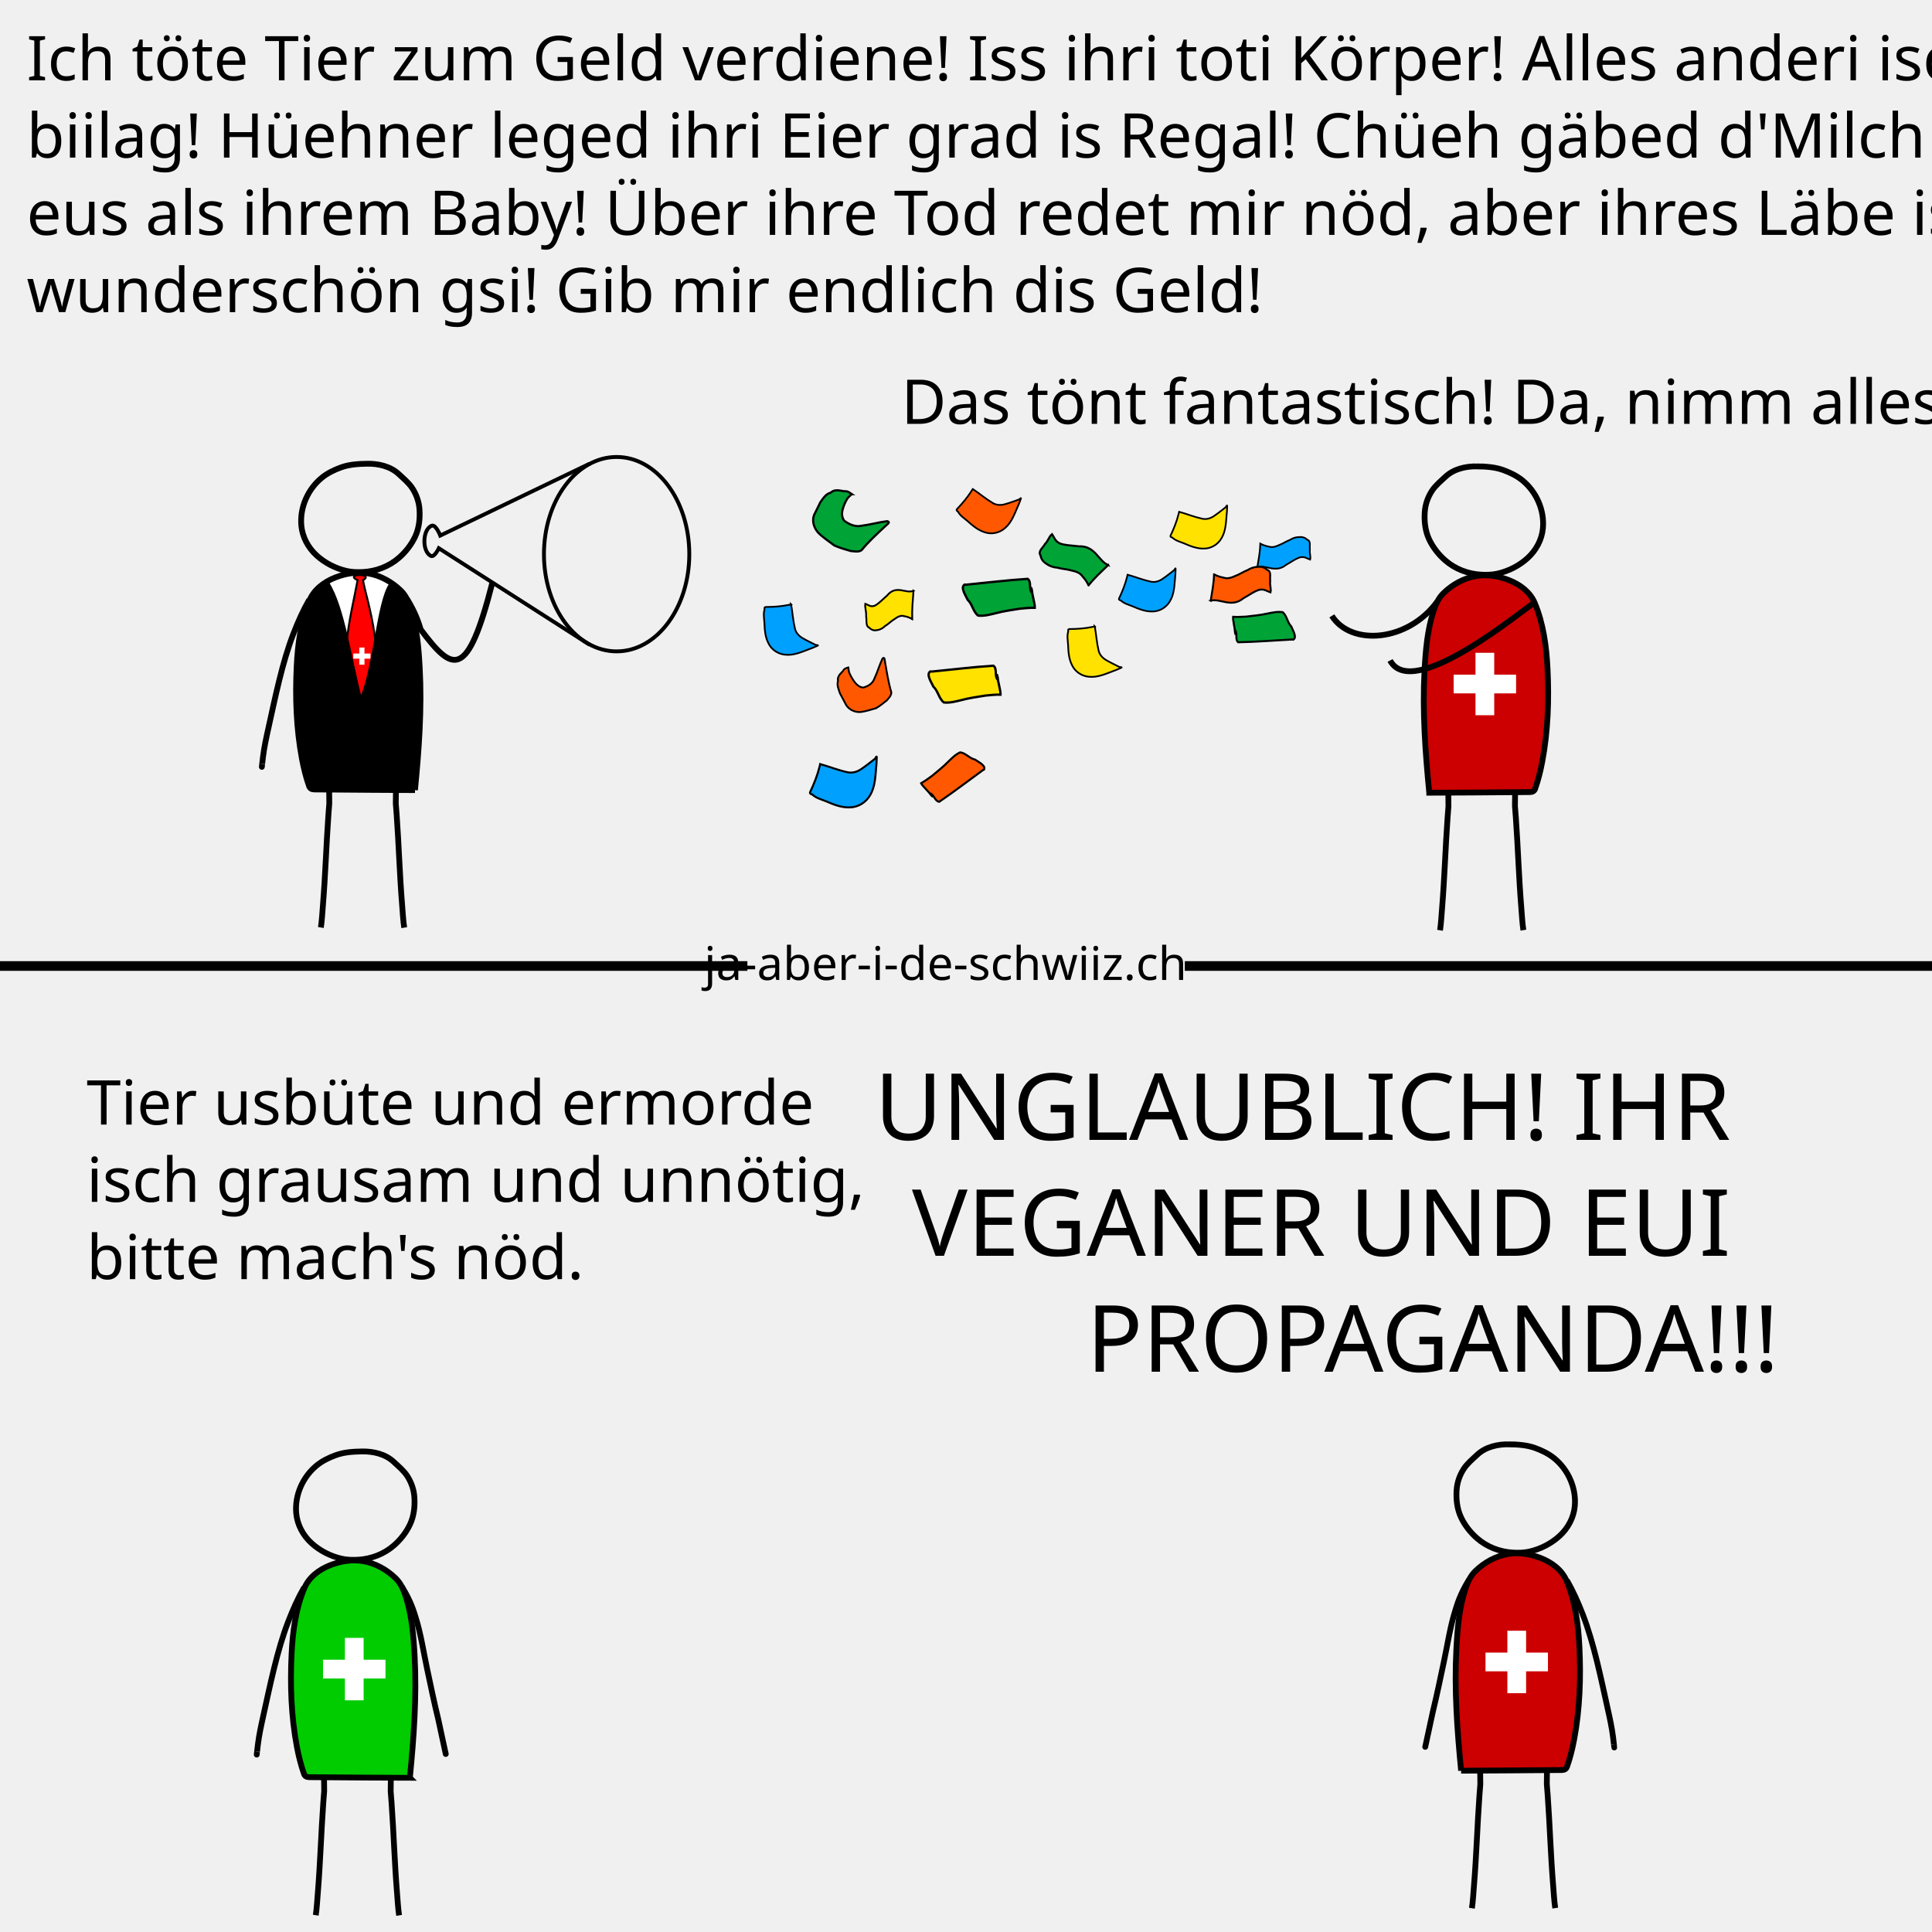
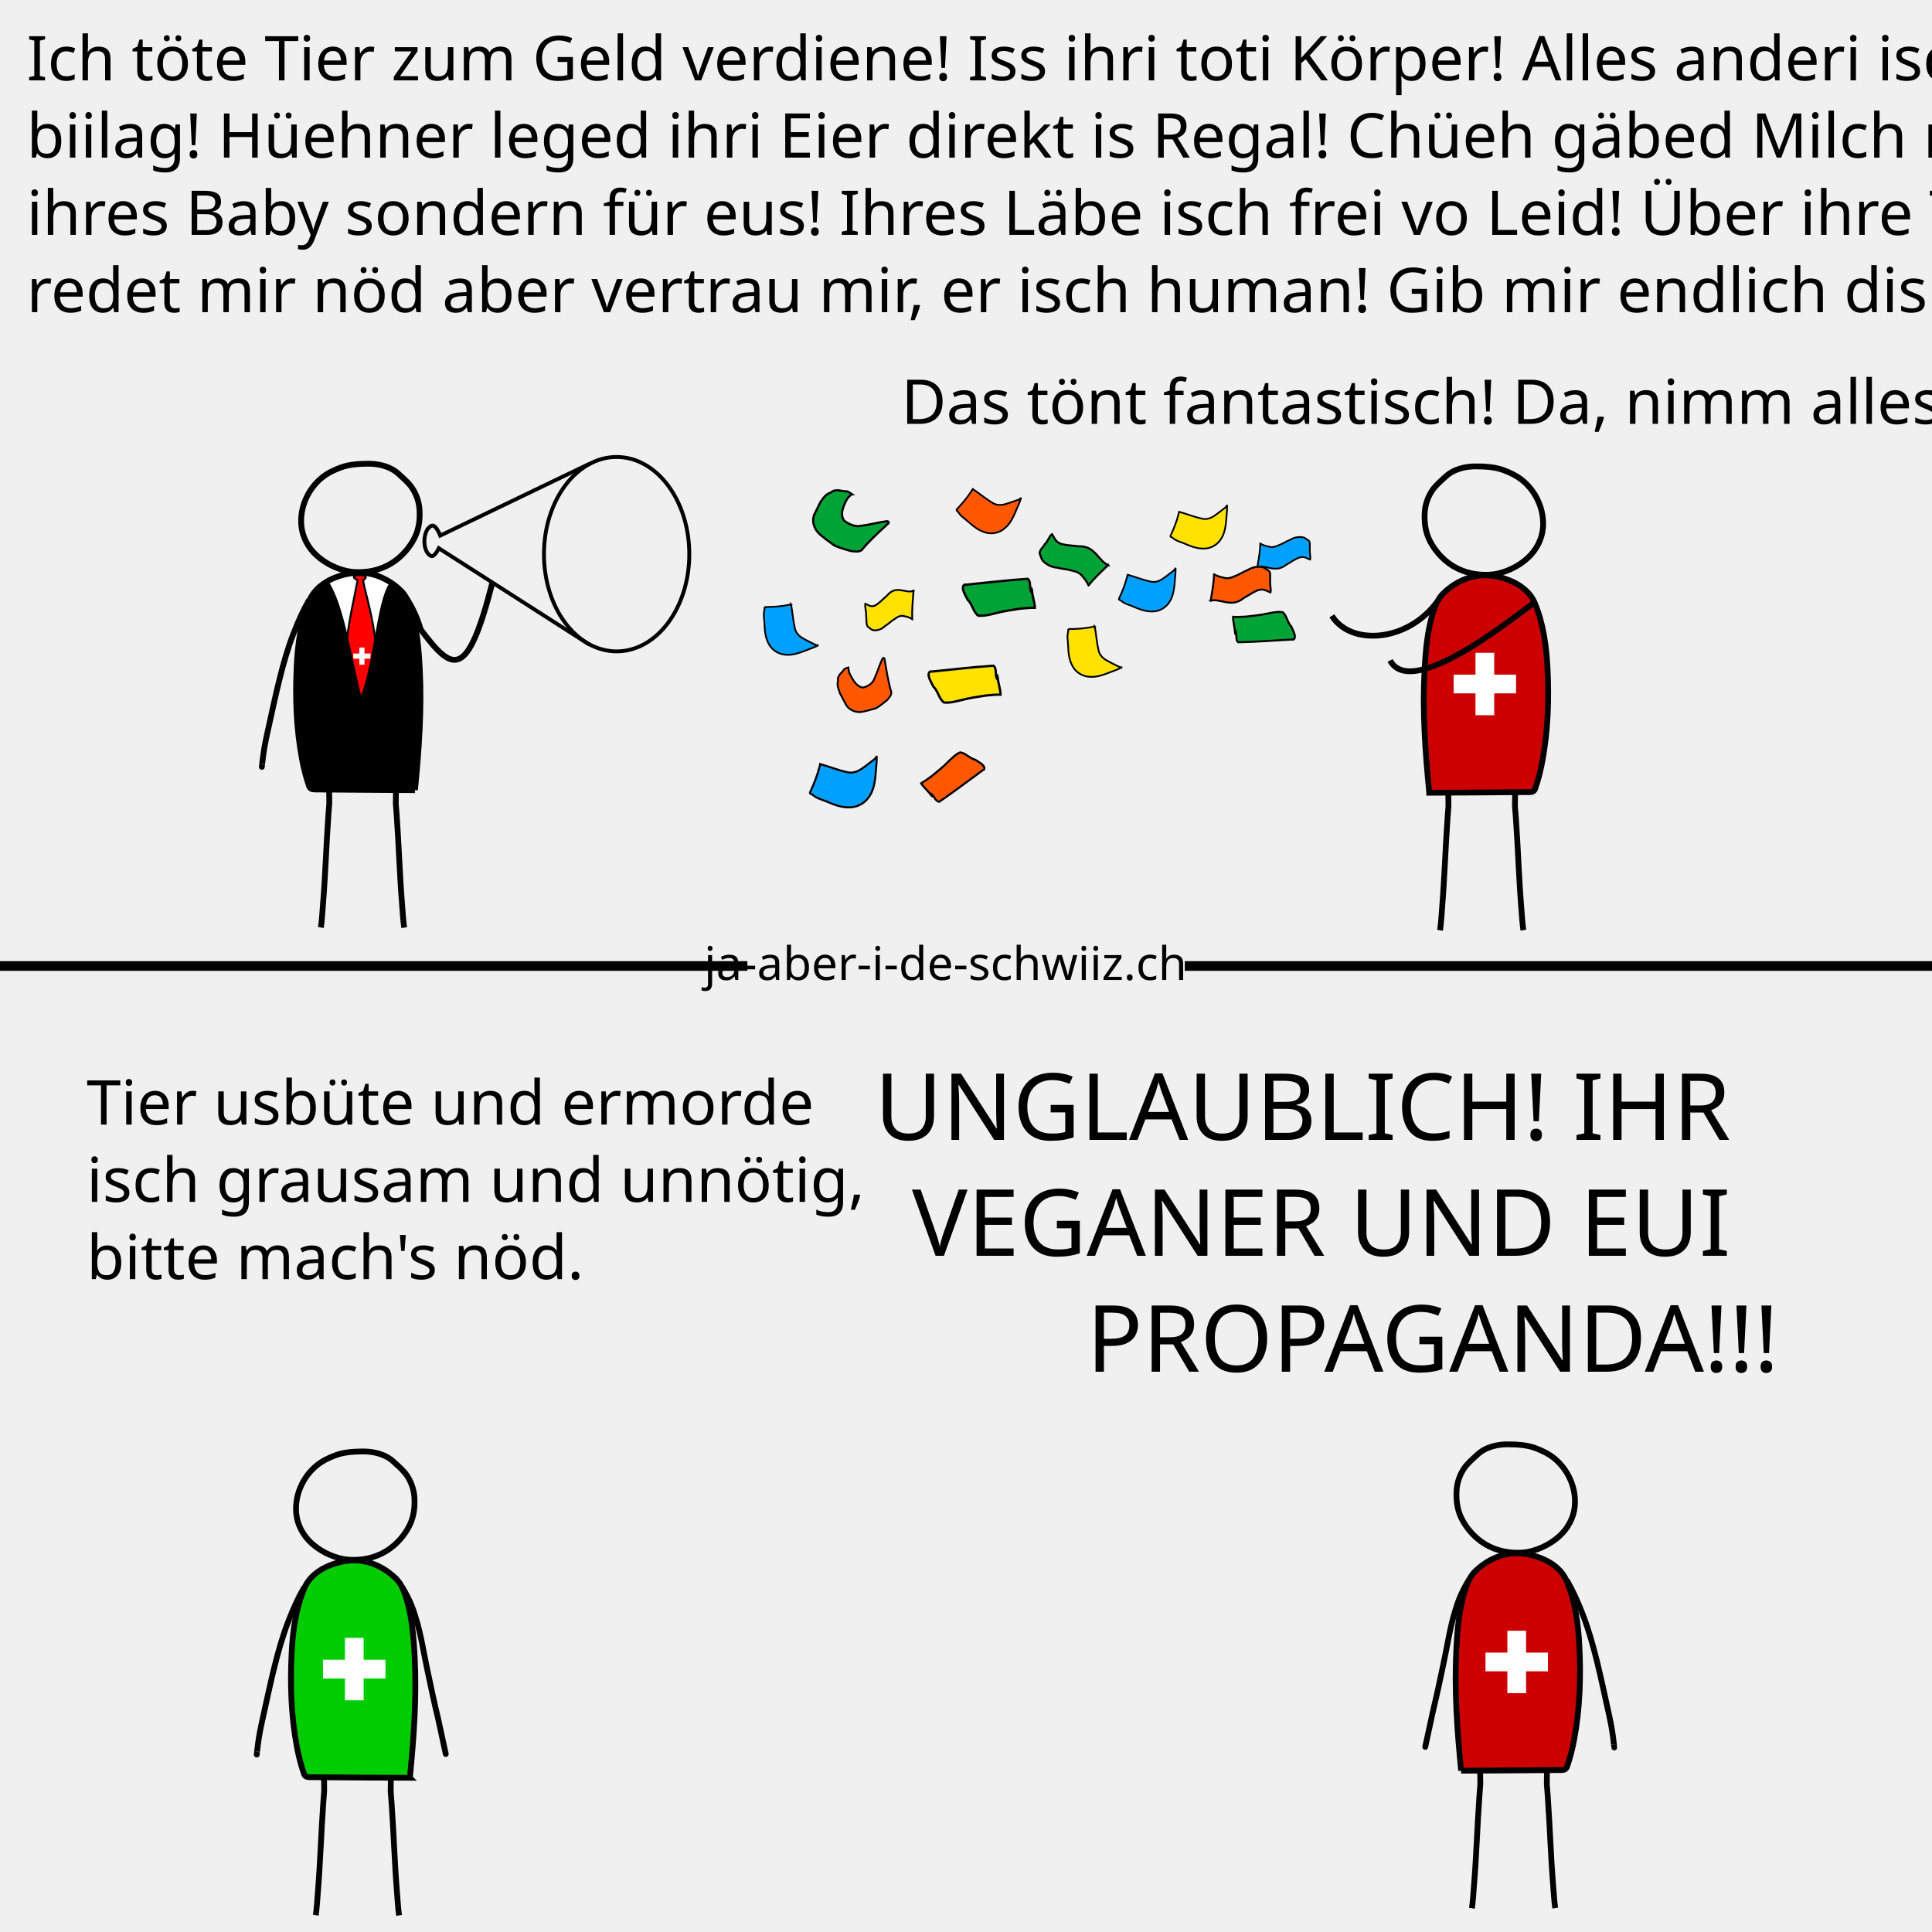
<svg xmlns="http://www.w3.org/2000/svg" width="1e3" height="1e3" version="1.1" viewBox="0 0 1e3 1e3" id="svg90">
  <defs id="defs94">
  </defs>
  <style id="style2">text { 
    font-family:'MJ Handwriting';
}</style>
  <g transform="translate(-79.16845,515.7002)" id="g24">
    <g stroke="#000000" stroke-width="3" id="g20">
      <path d="m 266.56,235.57 c -4.601,0.072 -9.322,0.347 -13.651,1.946 -3.473,1.283 -6.865,2.905 -9.761,5.258 -7.249,5.891 -11.497,15.402 -10.66,24.778 0.532,5.956 3.554,11.535 7.973,15.533 4.34,3.928 9.74,6.66 15.405,7.97 2.842,0.657 5.796,0.714 8.696,0.551 6.747,-0.378 13.394,-2.919 18.5,-7.382 3.469,-3.032 6.385,-6.75 8.338,-10.918 2.038,-4.348 2.569,-9.278 2.257,-14.033 -0.256,-3.909 -1.56,-7.712 -3.7,-10.998 -1.845,-2.833 -4.5,-4.981 -6.957,-7.289 -4.372,-4.107 -10.598,-5.519 -16.442,-5.417 z" fill="none" id="path6" />
      <path d="m 291.32,404.5 c 2.051,-20.927 3.583,-41.997 2.461,-63.015 -0.564,-10.562 -1.449,-21.267 -4.773,-31.368 -1.074,-3.263 -2.539,-6.476 -5.046,-8.916 -4.619,-4.494 -10.554,-7.806 -16.91,-8.869 -5.706,-0.955 -11.635,0.028 -16.978,2.115 -5.64,2.203 -10.984,6.125 -13.379,11.887 -4.462,10.733 -6.031,22.425 -6.596,33.949 -0.787,16.048 -0.252,32.255 2.723,48.046 0.9,4.776 2.067,9.513 3.694,14.126 0.392,1.111 1.328,1.694 2.555,1.702 17.417,0.115 46.349,0.38 52.25,0.344 3.3e-4,0 -6e-4,-8e-4 -6e-4,-8e-4 z" fill="#00cc00" id="path8" />
      <g fill="none" id="g18">
        <path d="m 246.89,404.7 c 0.091,9.775 0.24,3.927 -0.391,12.763 -1.101,15.421 -1.549,30.884 -2.8,46.299 -0.247,3.044 -0.592,8.838 -1.094,11.85" id="path10" />
        <path d="m 236.58,305.95 c -3.223,5.62 -5.771,11.352 -8.245,17.734 -5.722,14.756 -9.396,33.026 -12.83,48.483 -1.109,4.992 -2.251,10.168 -2.865,15.238 -0.164,1.353 -0.919,7.929 -0.404,3.647" id="path12" />
        <path d="m 287.2,305.6 c 4.757,7.588 6.343,13.436 7.085,15.778 2.725,8.605 4.097,18.002 5.983,26.828 1.949,9.12 3.528,16.931 5.742,25.994 0.279,1.143 5.133,23.973 3.647,16.735" id="path14" />
        <path d="m 281.46,404.78 c -0.091,9.775 -0.24,3.927 0.391,12.763 1.101,15.421 1.549,30.884 2.8,46.299 0.247,3.044 0.592,8.838 1.094,11.85" id="path16" />
      </g>
    </g>
    <path class="nostroke" d="m 257.69,332.06 h 9.696 v 11.312 h 11.312 v 9.696 h -11.312 v 11.312 H 257.69 v -11.312 h -11.312 v -9.696 h 11.312 z" fill="#ffffff" id="path22" />
  </g>
  <g transform="translate(309.1046,7.88521)" id="g24-8-5" />
  <g transform="matrix(-1,0,0,1,1031.102,5.823351)" id="g44-9">
    <g stroke="#000000" stroke-width="3" id="g40-4">
      <path d="m 266.56,235.57 c -4.601,0.072 -9.322,0.347 -13.651,1.946 -3.473,1.283 -6.865,2.905 -9.761,5.258 -7.249,5.891 -11.497,15.402 -10.66,24.778 0.532,5.956 3.554,11.535 7.973,15.533 4.34,3.928 9.74,6.66 15.405,7.97 2.842,0.657 5.796,0.714 8.696,0.551 6.747,-0.378 13.394,-2.919 18.5,-7.382 3.469,-3.032 6.385,-6.75 8.338,-10.918 2.038,-4.348 2.569,-9.278 2.257,-14.033 -0.256,-3.909 -1.56,-7.712 -3.7,-10.998 -1.845,-2.833 -4.5,-4.981 -6.957,-7.289 -4.372,-4.107 -10.598,-5.519 -16.442,-5.417 z" fill="none" id="path26-9" />
      <path d="m 291.32,404.5 c 2.051,-20.927 3.583,-41.997 2.461,-63.015 -0.564,-10.562 -1.449,-21.267 -4.773,-31.368 -1.074,-3.263 -2.539,-6.476 -5.046,-8.916 -4.619,-4.494 -10.554,-7.806 -16.91,-8.869 -5.706,-0.955 -11.635,0.028 -16.978,2.115 -5.64,2.203 -10.984,6.125 -13.379,11.887 -4.462,10.733 -6.031,22.425 -6.596,33.949 -0.787,16.048 -0.252,32.255 2.723,48.046 0.9,4.776 2.067,9.513 3.694,14.126 0.392,1.111 1.328,1.694 2.555,1.702 17.417,0.115 46.349,0.38 52.25,0.344 3.3e-4,0 -6e-4,-8e-4 -6e-4,-8e-4 z" fill="#cc0000" id="path28-2" />
      <g fill="none" id="g38-5">
        <path d="m 246.89,404.7 c 0.091,9.775 0.24,3.927 -0.391,12.763 -1.101,15.421 -1.549,30.884 -2.8,46.299 -0.247,3.044 -0.592,8.838 -1.094,11.85" id="path30-40" />
        <path d="m 236.58,305.95 c 4.304,1.974 63.228,52.153 75.012,30.077" id="path32-0" />
        <path d="m 287.2,305.6 c 15.257,20.879 44.629,23.077 54.532,7.335" id="path34-3" />
        <path d="m 281.46,404.78 c -0.091,9.775 -0.24,3.927 0.391,12.763 1.101,15.421 1.549,30.884 2.8,46.299 0.247,3.044 0.592,8.838 1.094,11.85" id="path36-2" />
      </g>
    </g>
    <path class="nostroke" d="m 257.69,332.06 h 9.696 v 11.312 h 11.312 v 9.696 h -11.312 v 11.312 H 257.69 v -11.312 h -11.312 v -9.696 h 11.312 z" fill="#ffffff" id="path42-1" />
  </g>
  <g transform="translate(-76.52306,-1.728491)" id="g980">
    <g stroke="#000000" stroke-width="3" id="g976" transform="translate(0,6.185567)">
      <path d="m 266.56,235.57 c -4.601,0.072 -9.322,0.347 -13.651,1.946 -3.473,1.283 -6.865,2.905 -9.761,5.258 -7.249,5.891 -11.497,15.402 -10.66,24.778 0.532,5.956 3.554,11.535 7.973,15.533 4.34,3.928 9.74,6.66 15.405,7.97 2.842,0.657 5.796,0.714 8.696,0.551 6.747,-0.378 13.394,-2.919 18.5,-7.382 3.469,-3.032 6.385,-6.75 8.338,-10.918 2.038,-4.348 2.569,-9.278 2.257,-14.033 -0.256,-3.909 -1.56,-7.712 -3.7,-10.998 -1.845,-2.833 -4.5,-4.981 -6.957,-7.289 -4.372,-4.107 -10.598,-5.519 -16.442,-5.417 z" fill="none" id="path962" />
      <path d="m 291.32,404.5 c 2.051,-20.927 3.583,-41.997 2.461,-63.015 -0.564,-10.562 -1.449,-21.267 -4.773,-31.368 -1.074,-3.263 -2.539,-6.476 -5.046,-8.916 -4.619,-4.494 -10.554,-7.806 -16.91,-8.869 -5.706,-0.955 -11.635,0.028 -16.978,2.115 -5.64,2.203 -10.984,6.125 -13.379,11.887 -4.462,10.733 -6.031,22.425 -6.596,33.949 -0.787,16.048 -0.252,32.255 2.723,48.046 0.9,4.776 2.067,9.513 3.694,14.126 0.392,1.111 1.328,1.694 2.555,1.702 17.417,0.115 46.349,0.38 52.25,0.344 3.3e-4,0 -6e-4,-8e-4 -6e-4,-8e-4 z" fill="#fff" id="path964" style="fill:#ffffff;fill-opacity:1" />
      <path id="path999" style="fill:#ff0000;fill-opacity:1;stroke:#000000;stroke-width:1px;stroke-linecap:butt;stroke-linejoin:miter;stroke-opacity:1" d="m 264.464,295.826 c 6.033,-3.679 -10.144,-3.439 -2.858,0.037 -3.222,18.099 -12.564,49.415 1.735,61.159 16.903,-12.256 1.69,-54.444 1.122,-61.196 z" />
      <path class="nostroke" d="m 262.512,330.704 h 2.66 v 3.103 h 3.103 v 2.66 h -3.103 v 3.103 h -2.66 v -3.103 h -3.103 v -2.66 h 3.103 z" fill="#ffffff" id="path978" style="stroke:none;stroke-width:0.823" />
      <path id="path986" style="fill:#000000;fill-opacity:1;stroke:#000000;stroke-width:1px;stroke-linecap:butt;stroke-linejoin:miter;stroke-opacity:1" d="m 246.444,297.272 c 7.948,12.349 11.683,40.102 16.898,59.751 7.085,-17.236 8.548,-49.199 14.932,-58.978 2.54,2.347 5.713,3.096 7.186,6.638 4.412,9.459 7.562,28.644 8.18,42.724 -0.546,9.815 -1.804,30.61 -1.47,49.481 -1.269,4.144 0.109,8.213 -5.456,7.591 -15.393,-0.091 -34.313,0.308 -47.803,0.258 -9.066,-10.014 -8.905,-66.857 -7.252,-80.723 0.297,-4.882 1.723,-8.775 2.885,-13.358 2.037,-4.092 8.86,-15.911 11.963,-13.408" />
      <g fill="none" id="g974">
        <path d="m 246.89,404.7 c 0.091,9.775 0.24,3.927 -0.391,12.763 -1.101,15.421 -1.549,30.884 -2.8,46.299 -0.247,3.044 -0.592,8.838 -1.094,11.85" id="path966" />
        <path d="m 236.58,305.95 c -3.223,5.62 -5.771,11.352 -8.245,17.734 -5.722,14.756 -9.396,33.026 -12.83,48.483 -1.109,4.992 -2.251,10.168 -2.865,15.238 -0.164,1.353 -0.919,7.929 -0.404,3.647" id="path968" />
        <path d="m 287.2,305.6 c 4.757,7.588 6.343,13.436 7.085,15.778 16.537,22.021 24.135,26.745 37.241,-24.845" id="path970" />
        <path d="m 281.46,404.78 c -0.091,9.775 -0.24,3.927 0.391,12.763 1.101,15.421 1.549,30.884 2.8,46.299 0.247,3.044 0.592,8.838 1.094,11.85" id="path972" />
        <ellipse style="stroke-opacity:1;stroke-dasharray:none;stroke-miterlimit:4;stroke-linejoin:round;stroke-linecap:round;stroke-width:2;fill-opacity:1;fill:none;" id="path1011" cx="395.689" cy="282.383" rx="37.616" ry="50.312" />
        <path style="fill:none;stroke:#000000;stroke-width:2;stroke-linecap:butt;stroke-linejoin:miter;stroke-miterlimit:4;stroke-dasharray:none;stroke-opacity:1" d="m 381.667,235.574 -77.271,37.178 c 0,0 -2.264,-5.856 -4.374,-5.103 -4.922,1.756 -5.169,13.617 -0.364,15.673 1.738,0.744 4.009,-4.009 4.009,-4.009 l 78,49.935" id="path1033" />
-         <text xml:space="preserve" style="font-size:40px;line-height:1.25;font-family:'MJ Handwriting';-inkscape-font-specification:'MJ Handwriting';stroke-width:0;stroke-miterlimit:4;stroke-dasharray:none" x="205.255" y="33.648" id="text1047">
+         <text xml:space="preserve" style="font-size:40px;line-height:1.25;stroke-width:0;stroke-miterlimit:4;stroke-dasharray:none" x="205.255" y="33.648" id="text1047">
          <tspan id="tspan1045" x="205.255" y="33.648" />
        </text>
      </g>
    </g>
  </g>
  <text xml:space="preserve" x="466.466" y="219.391" id="text1159">
    <tspan x="466.466" y="219.391" id="tspan1165" style="font-size:32px">Das tönt fantastisch! Da, nimm alles!</tspan>
  </text>
  <path id="path1367" style="fill:#00a0ff;fill-opacity:1;stroke:#000000;stroke-width:0.878;stroke-linecap:butt;stroke-linejoin:miter;stroke-miterlimit:4;stroke-dasharray:none;stroke-opacity:1" d="m 583.646,297.464 c 4.023,1.129 7.929,2.72 12.013,3.599 2.185,0.485 4.433,-0.246 6.239,-1.553 1.989,-1.338 3.853,-2.871 5.755,-4.333 0.341,-0.3 0.951,-1.778 0.839,-0.522 -0.087,1.302 -0.038,2.62 -0.224,3.921 -0.391,4.325 -0.445,8.963 -2.791,12.73 -1.896,3.224 -5.433,5.232 -9.043,5.193 -3.644,0.103 -7.084,-1.321 -10.391,-2.75 -2.031,-0.815 -4.266,-1.356 -5.907,-2.941 -0.721,-0.187 -1.307,-0.412 -0.788,-1.325 1.638,-3.496 3.079,-7.108 4.018,-10.885 0.097,-0.377 0.191,-0.755 0.28,-1.134 z" />
  <path id="path1457" style="fill:#00a0ff;fill-opacity:1;stroke:#000000;stroke-width:0.876;stroke-linecap:butt;stroke-linejoin:miter;stroke-miterlimit:4;stroke-dasharray:none;stroke-opacity:1" d="m 652.346,281.389 c 1.282,0.709 2.878,1.267 4.422,1.538 1.834,0.62 3.699,-0.062 5.363,-0.836 1.957,-0.721 3.664,-1.955 5.62,-2.68 1.008,-0.689 2.796,-1.405 4.386,-1.407 1.612,-0.217 3.269,0.147 4.442,1.322 2.135,0.729 1.124,3.336 1.429,5.075 -0.344,1.738 0.564,3.65 0.109,5.246 -1.45,-0.504 -2.802,-1.518 -4.438,-1.27 -1.825,-0.081 -6.43,3.189 -7.946,3.957 -5.476,4.506 -10.554,-0.089 -14.928,1.091 l 0.015,0.009 c 0.662,-4.164 1.442,-8.077 1.525,-12.045 z" />
  <path id="path1481" style="fill:#00a336;fill-opacity:1;stroke:#000000;stroke-width:1.051;stroke-linecap:butt;stroke-linejoin:miter;stroke-miterlimit:4;stroke-dasharray:none;stroke-opacity:1" d="m 668.874,331.002 c -9.325,0.487 -18.65,1.249 -27.982,1.43 -1.752,-1.409 -0.232,-4.443 -1.593,-6.328 0.12,1.03 0.319,3.607 -0.107,0.932 -0.071,-2.445 -1.116,-5.979 -0.939,-7.767 2.825,0.137 3.725,0.009 6.769,-0.117 3.644,-0.456 7.304,-0.738 10.886,-1.553 2.647,-0.514 5.314,-1.152 8.034,-0.72 2.204,1.915 2.32,5.225 4.374,7.319 0.741,1.881 3.189,5.7 1.073,6.907 l -0.514,-0.103 z" />
-   <text xml:space="preserve" style="font-family:'MJ Handwriting'" x="13.788" y="41.579" id="text1159-0">
+   <text xml:space="preserve" x="13.788" y="41.579" id="text1159-0">
    <tspan x="13.788" y="41.579" id="tspan1165-6" style="font-size:32px">Ich töte Tier zum Geld verdiene! Iss ihri toti Körper! Alles anderi isch</tspan>
-     <tspan x="13.788" y="81.579" style="font-size:32px" id="tspan1512">biilag! Hüehner leged ihri Eier grad is Regal! Chüeh gäbed d'Milch lieber</tspan>
-     <tspan x="13.788" y="121.579" style="font-size:32px" id="tspan1516">eus als ihrem Baby! Über ihre Tod redet mir nöd, aber ihres Läbe isch</tspan>
-     <tspan x="13.788" y="161.579" style="font-size:32px" id="tspan1420">wunderschön gsi! Gib mir endlich dis Geld!</tspan>
+     <tspan x="13.788" y="81.579" style="font-size:32px" id="tspan1512">biilag! Hüehner leged ihri Eier direkt is Regal! Chüeh gäbed Milch nöd für</tspan>
+     <tspan x="13.788" y="121.579" style="font-size:32px" id="tspan1516">ihres Baby sondern für eus! Ihres Läbe isch frei vo Leid! Über ihre Tod</tspan>
+     <tspan x="13.788" y="161.579" style="font-size:32px" id="tspan1420">redet mir nöd aber vertrau mir, er isch human! Gib mir endlich dis Geld!</tspan>
  </text>
  <path id="path1367-0" style="fill:#ffe200;fill-opacity:1;stroke:#000000;stroke-width:0.89;stroke-linecap:butt;stroke-linejoin:miter;stroke-miterlimit:4;stroke-dasharray:none;stroke-opacity:1" d="m 566.66,324.238 c 0.737,4.175 1.002,8.445 1.995,12.566 0.518,2.211 2.176,3.945 4.165,5.02 2.098,1.23 4.319,2.26 6.493,3.355 0.425,0.18 2.044,0.087 0.846,0.538 -1.229,0.494 -2.412,1.118 -3.683,1.52 -4.126,1.545 -8.39,3.537 -12.865,3.049 -3.781,-0.315 -7.173,-2.665 -8.725,-5.982 -1.697,-3.286 -1.909,-7.057 -2.058,-10.709 -0.148,-2.215 -0.637,-4.496 0.09,-6.694 -0.147,-0.741 -0.199,-1.376 0.865,-1.303 3.917,-0.041 7.852,-0.312 11.718,-1.116 0.388,-0.077 0.774,-0.158 1.16,-0.243 z" />
  <path id="path1457-9" style="fill:#00a336;fill-opacity:1;stroke:#000000;stroke-width:1.055;stroke-linecap:butt;stroke-linejoin:miter;stroke-miterlimit:4;stroke-dasharray:none;stroke-opacity:1" d="m 563.447,302.982 c -0.726,-1.606 -1.863,-3.294 -3.157,-4.667 -1.322,-1.918 -3.612,-2.603 -5.774,-3.054 -2.406,-0.713 -4.941,-0.752 -7.349,-1.461 -1.469,-0.061 -3.708,-0.658 -5.243,-1.801 -1.711,-0.951 -3.047,-2.495 -3.332,-4.473 -1.534,-2.24 1.318,-4.026 2.275,-5.924 1.583,-1.428 2.084,-3.926 3.671,-5.138 1.036,1.53 1.61,3.481 3.366,4.42 1.702,1.391 8.497,1.553 10.512,1.904 8.525,-0.404 10.115,7.684 15.182,9.694 l -0.009,-0.019 c -3.636,3.539 -7.205,6.752 -10.141,10.519 z" />
  <path id="path1474-6" style="fill:#ff5800;fill-opacity:1;stroke:#000000;stroke-width:0.946;stroke-linecap:butt;stroke-linejoin:miter;stroke-miterlimit:4;stroke-dasharray:none;stroke-opacity:1" d="m 439.098,345.465 c 0.061,0.633 0.221,2.248 0.67,3.168 0.816,1.751 1.801,3.45 3.022,4.95 1.022,1.178 2.402,2.172 4,2.297 2.445,-0.626 4.927,-2.092 5.775,-4.605 1.613,-3.407 2.62,-7.065 4.23,-10.47 1.295,-1.133 1.134,1.37 1.349,2.114 0.9,5.149 1.681,10.34 3.196,15.352 0.106,1.703 -1.272,2.967 -2.256,4.187 -1.784,1.478 -3.618,2.908 -5.607,4.103 -2.787,0.736 -5.536,1.76 -8.423,2.01 -3.093,0.09 -6.245,-1.625 -7.533,-4.498 -0.919,-1.713 -1.791,-3.458 -2.74,-5.15 -0.681,-2.072 -1.742,-4.253 -1.037,-6.47 -0.577,-3.02 2.474,-4.545 2.85,-5.596 0.587,-0.91 1.551,-1.08 2.502,-1.392 z" />
  <path id="path1481-7" style="fill:#00a336;fill-opacity:1;stroke:#000000;stroke-width:1.207;stroke-linecap:butt;stroke-linejoin:miter;stroke-miterlimit:4;stroke-dasharray:none;stroke-opacity:1" d="m 499.878,302.659 c 10.678,-1.028 21.34,-2.371 32.042,-3.048 2.081,1.529 0.49,5.087 2.147,7.182 -0.189,-1.176 -0.547,-4.123 0.076,-1.074 0.205,2.802 1.582,6.805 1.468,8.866 -3.249,-0.015 -4.275,0.177 -7.762,0.474 -4.159,0.707 -8.345,1.214 -12.416,2.329 -3.012,0.723 -6.041,1.589 -9.184,1.231 -2.626,-2.086 -2.926,-5.88 -5.387,-8.18 -0.945,-2.122 -3.946,-6.382 -1.578,-7.873 l 0.596,0.092 z" />
  <path id="path1367-6" style="fill:#ffe200;fill-opacity:1;stroke:#000000;stroke-width:0.878;stroke-linecap:butt;stroke-linejoin:miter;stroke-miterlimit:4;stroke-dasharray:none;stroke-opacity:1" d="m 610.318,264.906 c 4.023,1.129 7.929,2.72 12.013,3.599 2.185,0.485 4.433,-0.246 6.239,-1.553 1.989,-1.338 3.853,-2.871 5.755,-4.333 0.341,-0.3 0.951,-1.778 0.839,-0.522 -0.087,1.302 -0.038,2.62 -0.224,3.921 -0.391,4.325 -0.445,8.963 -2.791,12.73 -1.896,3.224 -5.433,5.232 -9.043,5.193 -3.644,0.103 -7.084,-1.321 -10.391,-2.75 -2.031,-0.815 -4.266,-1.356 -5.907,-2.941 -0.721,-0.187 -1.307,-0.412 -0.788,-1.325 1.638,-3.496 3.079,-7.108 4.018,-10.885 0.097,-0.377 0.191,-0.755 0.28,-1.134 z" />
  <path id="path1457-6" style="fill:#ff5800;fill-opacity:1;stroke:#000000;stroke-width:0.993;stroke-linecap:butt;stroke-linejoin:miter;stroke-miterlimit:4;stroke-dasharray:none;stroke-opacity:1" d="m 628.39,297.271 c 1.453,0.803 3.262,1.436 5.012,1.743 2.078,0.703 4.193,-0.07 6.078,-0.948 2.218,-0.817 4.153,-2.216 6.37,-3.037 1.143,-0.781 3.169,-1.592 4.971,-1.595 1.827,-0.246 3.705,0.167 5.034,1.498 2.42,0.826 1.273,3.781 1.62,5.752 -0.39,1.97 0.639,4.137 0.124,5.946 -1.644,-0.571 -3.176,-1.721 -5.03,-1.44 -2.068,-0.091 -7.287,3.614 -9.006,4.485 -6.206,5.107 -11.962,-0.101 -16.919,1.237 l 0.017,0.01 c 0.75,-4.719 1.634,-9.154 1.728,-13.651 z" />
  <path id="path1474-0" style="fill:#00a336;fill-opacity:1;stroke:#000000;stroke-width:1.115;stroke-linecap:butt;stroke-linejoin:miter;stroke-miterlimit:4;stroke-dasharray:none;stroke-opacity:1" d="m 440.916,255.789 c -0.561,0.445 -1.987,1.585 -2.521,2.574 -1.046,1.846 -1.909,3.821 -2.397,5.899 -0.334,1.691 -0.212,3.611 0.915,5.206 2.51,1.941 5.856,3.403 8.933,2.672 4.532,-0.551 8.833,-1.831 13.362,-2.383 2.099,0.538 -0.431,1.915 -0.978,2.575 -4.244,4.004 -8.622,7.921 -12.256,12.426 -1.553,1.142 -3.844,0.606 -5.783,0.417 -2.812,-0.792 -5.618,-1.66 -8.318,-2.82 -2.882,-2.198 -6.012,-4.184 -8.506,-6.775 -2.5,-2.884 -3.313,-6.928 -1.558,-9.909 0.928,-1.921 1.924,-3.817 2.81,-5.753 1.46,-1.915 2.726,-4.257 5.407,-4.942 2.452,-2.395 6.298,-0.428 7.601,-0.713 1.333,0.002 2.249,0.814 3.29,1.526 z" />
  <path id="path1481-9" style="fill:#ff5800;fill-opacity:1;stroke:#000000;stroke-width:1.051;stroke-linecap:butt;stroke-linejoin:miter;stroke-miterlimit:4;stroke-dasharray:none;stroke-opacity:1" d="m 508.832,398.562 c -7.555,5.488 -14.96,11.206 -22.688,16.441 -2.236,-0.227 -2.615,-3.599 -4.783,-4.439 0.661,0.798 2.232,2.851 0.418,0.84 -1.392,-2.012 -4.193,-4.406 -5.018,-6.002 2.444,-1.424 3.129,-2.021 5.613,-3.785 2.807,-2.367 5.723,-4.597 8.284,-7.232 1.94,-1.873 3.829,-3.861 6.346,-4.98 2.891,0.405 4.792,3.118 7.655,3.756 1.646,1.174 5.779,3.043 4.662,5.208 l -0.488,0.194 z" />
  <path id="path1367-0-2" style="fill:#ff5800;fill-opacity:1;stroke:#000000;stroke-width:0.89;stroke-linecap:butt;stroke-linejoin:miter;stroke-miterlimit:4;stroke-dasharray:none;stroke-opacity:1" d="m 503.502,253.1 c 3.513,2.373 6.765,5.152 10.417,7.304 1.949,1.165 4.348,1.18 6.503,0.498 2.343,-0.652 4.628,-1.533 6.926,-2.333 0.425,-0.18 1.484,-1.409 0.975,-0.234 -0.5,1.226 -0.874,2.511 -1.469,3.704 -1.758,4.039 -3.293,8.489 -6.755,11.366 -2.856,2.499 -6.903,3.302 -10.367,2.111 -3.542,-1.065 -6.399,-3.535 -9.127,-5.968 -1.695,-1.434 -3.674,-2.669 -4.749,-4.719 -0.635,-0.41 -1.127,-0.814 -0.335,-1.528 2.694,-2.843 5.236,-5.86 7.347,-9.197 0.214,-0.332 0.425,-0.666 0.632,-1.003 z" />
  <path id="path1457-9-9" style="fill:#ffe200;fill-opacity:1;stroke:#000000;stroke-width:0.927;stroke-linecap:butt;stroke-linejoin:miter;stroke-miterlimit:4;stroke-dasharray:none;stroke-opacity:1" d="m 472.151,320.438 c -1.225,-0.754 -2.731,-1.302 -4.171,-1.506 -1.729,-0.603 -3.407,0.371 -4.894,1.44 -1.76,1.028 -3.26,2.656 -5.019,3.689 -0.888,0.914 -2.492,1.922 -3.959,2.052 -1.473,0.392 -3.024,0.083 -4.177,-1.243 -2.013,-0.71 -1.24,-3.943 -1.627,-6.021 0.212,-2.129 -0.743,-4.367 -0.421,-6.333 1.368,0.493 2.677,1.611 4.17,1.181 1.688,-0.048 5.735,-4.369 7.086,-5.419 4.775,-5.885 9.738,-0.736 13.699,-2.513 l -0.015,-0.009 c -0.356,5.087 -0.837,9.879 -0.671,14.682 z" />
  <path id="path1481-7-2" style="fill:#ffe200;fill-opacity:1;stroke:#000000;stroke-width:1.207;stroke-linecap:butt;stroke-linejoin:miter;stroke-miterlimit:4;stroke-dasharray:none;stroke-opacity:1" d="m 482.141,347.62 c 10.678,-1.028 21.34,-2.371 32.042,-3.048 2.081,1.529 0.49,5.087 2.147,7.182 -0.189,-1.176 -0.547,-4.123 0.076,-1.074 0.205,2.802 1.582,6.805 1.468,8.866 -3.249,-0.015 -4.275,0.177 -7.762,0.474 -4.159,0.707 -8.345,1.214 -12.416,2.329 -3.012,0.723 -6.041,1.589 -9.184,1.231 -2.626,-2.086 -2.926,-5.88 -5.387,-8.18 -0.945,-2.122 -3.946,-6.382 -1.578,-7.873 l 0.596,0.092 z" />
  <path id="path1367-0-2-9" style="fill:#00a0ff;fill-opacity:1;stroke:#000000;stroke-width:0.89;stroke-linecap:butt;stroke-linejoin:miter;stroke-miterlimit:4;stroke-dasharray:none;stroke-opacity:1" d="m 409.48,312.827 c 0.737,4.175 1.002,8.445 1.995,12.566 0.518,2.211 2.176,3.945 4.165,5.02 2.098,1.23 4.319,2.26 6.493,3.355 0.425,0.18 2.044,0.087 0.846,0.538 -1.229,0.494 -2.412,1.118 -3.683,1.52 -4.126,1.545 -8.39,3.537 -12.865,3.049 -3.781,-0.315 -7.173,-2.665 -8.725,-5.982 -1.697,-3.286 -1.909,-7.057 -2.058,-10.709 -0.148,-2.215 -0.637,-4.496 0.09,-6.694 -0.147,-0.741 -0.199,-1.376 0.865,-1.303 3.917,-0.041 7.852,-0.312 11.718,-1.116 0.388,-0.077 0.774,-0.158 1.16,-0.243 z" />
  <path id="path1367-7" style="fill:#00a0ff;fill-opacity:1;stroke:#000000;stroke-width:1.034;stroke-linecap:butt;stroke-linejoin:miter;stroke-miterlimit:4;stroke-dasharray:none;stroke-opacity:1" d="m 424.538,395.482 c 4.737,1.33 9.337,3.203 14.146,4.239 2.573,0.571 5.221,-0.29 7.347,-1.829 2.342,-1.575 4.538,-3.38 6.777,-5.102 0.402,-0.354 1.12,-2.094 0.988,-0.614 -0.102,1.534 -0.045,3.086 -0.264,4.618 -0.461,5.093 -0.524,10.555 -3.287,14.99 -2.233,3.797 -6.398,6.161 -10.649,6.115 -4.291,0.122 -8.341,-1.555 -12.237,-3.238 -2.392,-0.96 -5.023,-1.597 -6.957,-3.463 -0.849,-0.22 -1.54,-0.485 -0.927,-1.561 1.929,-4.117 3.626,-8.37 4.732,-12.818 0.115,-0.444 0.225,-0.889 0.33,-1.336 z" />
  <g transform="matrix(-1,0,0,1,1047.596,512.0089)" id="g24-6">
    <g stroke="#000000" stroke-width="3" id="g20-8">
      <path d="m 266.56,235.57 c -4.601,0.072 -9.322,0.347 -13.651,1.946 -3.473,1.283 -6.865,2.905 -9.761,5.258 -7.249,5.891 -11.497,15.402 -10.66,24.778 0.532,5.956 3.554,11.535 7.973,15.533 4.34,3.928 9.74,6.66 15.405,7.97 2.842,0.657 5.796,0.714 8.696,0.551 6.747,-0.378 13.394,-2.919 18.5,-7.382 3.469,-3.032 6.385,-6.75 8.338,-10.918 2.038,-4.348 2.569,-9.278 2.257,-14.033 -0.256,-3.909 -1.56,-7.712 -3.7,-10.998 -1.845,-2.833 -4.5,-4.981 -6.957,-7.289 -4.372,-4.107 -10.598,-5.519 -16.442,-5.417 z" fill="none" id="path6-9" />
      <path d="m 291.32,404.5 c 2.051,-20.927 3.583,-41.997 2.461,-63.015 -0.564,-10.562 -1.449,-21.267 -4.773,-31.368 -1.074,-3.263 -2.539,-6.476 -5.046,-8.916 -4.619,-4.494 -10.554,-7.806 -16.91,-8.869 -5.706,-0.955 -11.635,0.028 -16.978,2.115 -5.64,2.203 -10.984,6.125 -13.379,11.887 -4.462,10.733 -6.031,22.425 -6.596,33.949 -0.787,16.048 -0.252,32.255 2.723,48.046 0.9,4.776 2.067,9.513 3.694,14.126 0.392,1.111 1.328,1.694 2.555,1.702 17.417,0.115 46.349,0.38 52.25,0.344 3.3e-4,0 -6e-4,-8e-4 -6e-4,-8e-4 z" fill="#00cc00" id="path8-4" style="fill:#cc0000;fill-opacity:1" />
      <g fill="none" id="g18-6">
        <path d="m 246.89,404.7 c 0.091,9.775 0.24,3.927 -0.391,12.763 -1.101,15.421 -1.549,30.884 -2.8,46.299 -0.247,3.044 -0.592,8.838 -1.094,11.85" id="path10-7" />
        <path d="m 236.58,305.95 c -3.223,5.62 -5.771,11.352 -8.245,17.734 -5.722,14.756 -9.396,33.026 -12.83,48.483 -1.109,4.992 -2.251,10.168 -2.865,15.238 -0.164,1.353 -0.919,7.929 -0.404,3.647" id="path12-7" />
        <path d="m 287.2,305.6 c 4.757,7.588 6.343,13.436 7.085,15.778 2.725,8.605 4.097,18.002 5.983,26.828 1.949,9.12 3.528,16.931 5.742,25.994 0.279,1.143 5.133,23.973 3.647,16.735" id="path14-3" />
        <path d="m 281.46,404.78 c -0.091,9.775 -0.24,3.927 0.391,12.763 1.101,15.421 1.549,30.884 2.8,46.299 0.247,3.044 0.592,8.838 1.094,11.85" id="path16-0" />
      </g>
    </g>
    <path class="nostroke" d="m 257.69,332.06 h 9.696 v 11.312 h 11.312 v 9.696 h -11.312 v 11.312 H 257.69 v -11.312 h -11.312 v -9.696 h 11.312 z" fill="#ffffff" id="path22-1" />
  </g>
-   <text xml:space="preserve" x="44.819" y="582.071" id="text1159-5" style="font-family:'MJ Handwriting'">
+   <text xml:space="preserve" x="44.819" y="582.071" id="text1159-5">
    <tspan x="44.819" y="582.071" id="tspan1165-5" style="font-size:32px">Tier usbüte und ermorde</tspan>
    <tspan x="44.819" y="622.071" style="font-size:32px" id="tspan1446">isch grausam und unnötig,</tspan>
    <tspan x="44.819" y="662.071" style="font-size:32px" id="tspan1448">bitte mach's nöd.</tspan>
  </text>
-   <text xml:space="preserve" x="958.171" y="589.998" id="text1159-5-6" style="font-size:48px;font-family:'MJ Handwriting';text-align:end;text-anchor:end">
+   <text xml:space="preserve" x="958.171" y="589.998" id="text1159-5-6" style="font-size:48px;text-align:end;text-anchor:end">
    <tspan x="958.171" y="589.998" style="font-size:48px;text-align:end;text-anchor:end" id="tspan1487">UNGLAUBLICH! IHR</tspan>
    <tspan x="958.171" y="649.998" style="font-size:48px;text-align:end;text-anchor:end" id="tspan1515">VEGANER UND EUI</tspan>
    <tspan x="958.171" y="709.998" style="font-size:48px;text-align:end;text-anchor:end" id="tspan1517">PROPAGANDA!!!</tspan>
  </text>
  <g id="g1113">
    <g fill="none" stroke="#000000" stroke-width="5px" id="g1097">
      <path d="M 0,500 H 386.849" id="path1089" />
      <path d="M 613.242,500 H 1000" id="path1091" />
    </g>
  </g>
-   <text xml:space="preserve" style="font-size:24px;line-height:1.25;font-family:'MJ Handwriting';-inkscape-font-specification:'MJ Handwriting';text-align:center;text-anchor:middle;" x="498.738" y="507.216" id="text1495">
+   <text xml:space="preserve" style="font-size:24px;line-height:1.25;text-align:center;text-anchor:middle;" x="498.738" y="507.216" id="text1495">
    <tspan id="tspan1493" x="498.738" y="507.216">ja-aber-i-de-schwiiz.ch</tspan>
  </text>
</svg>
